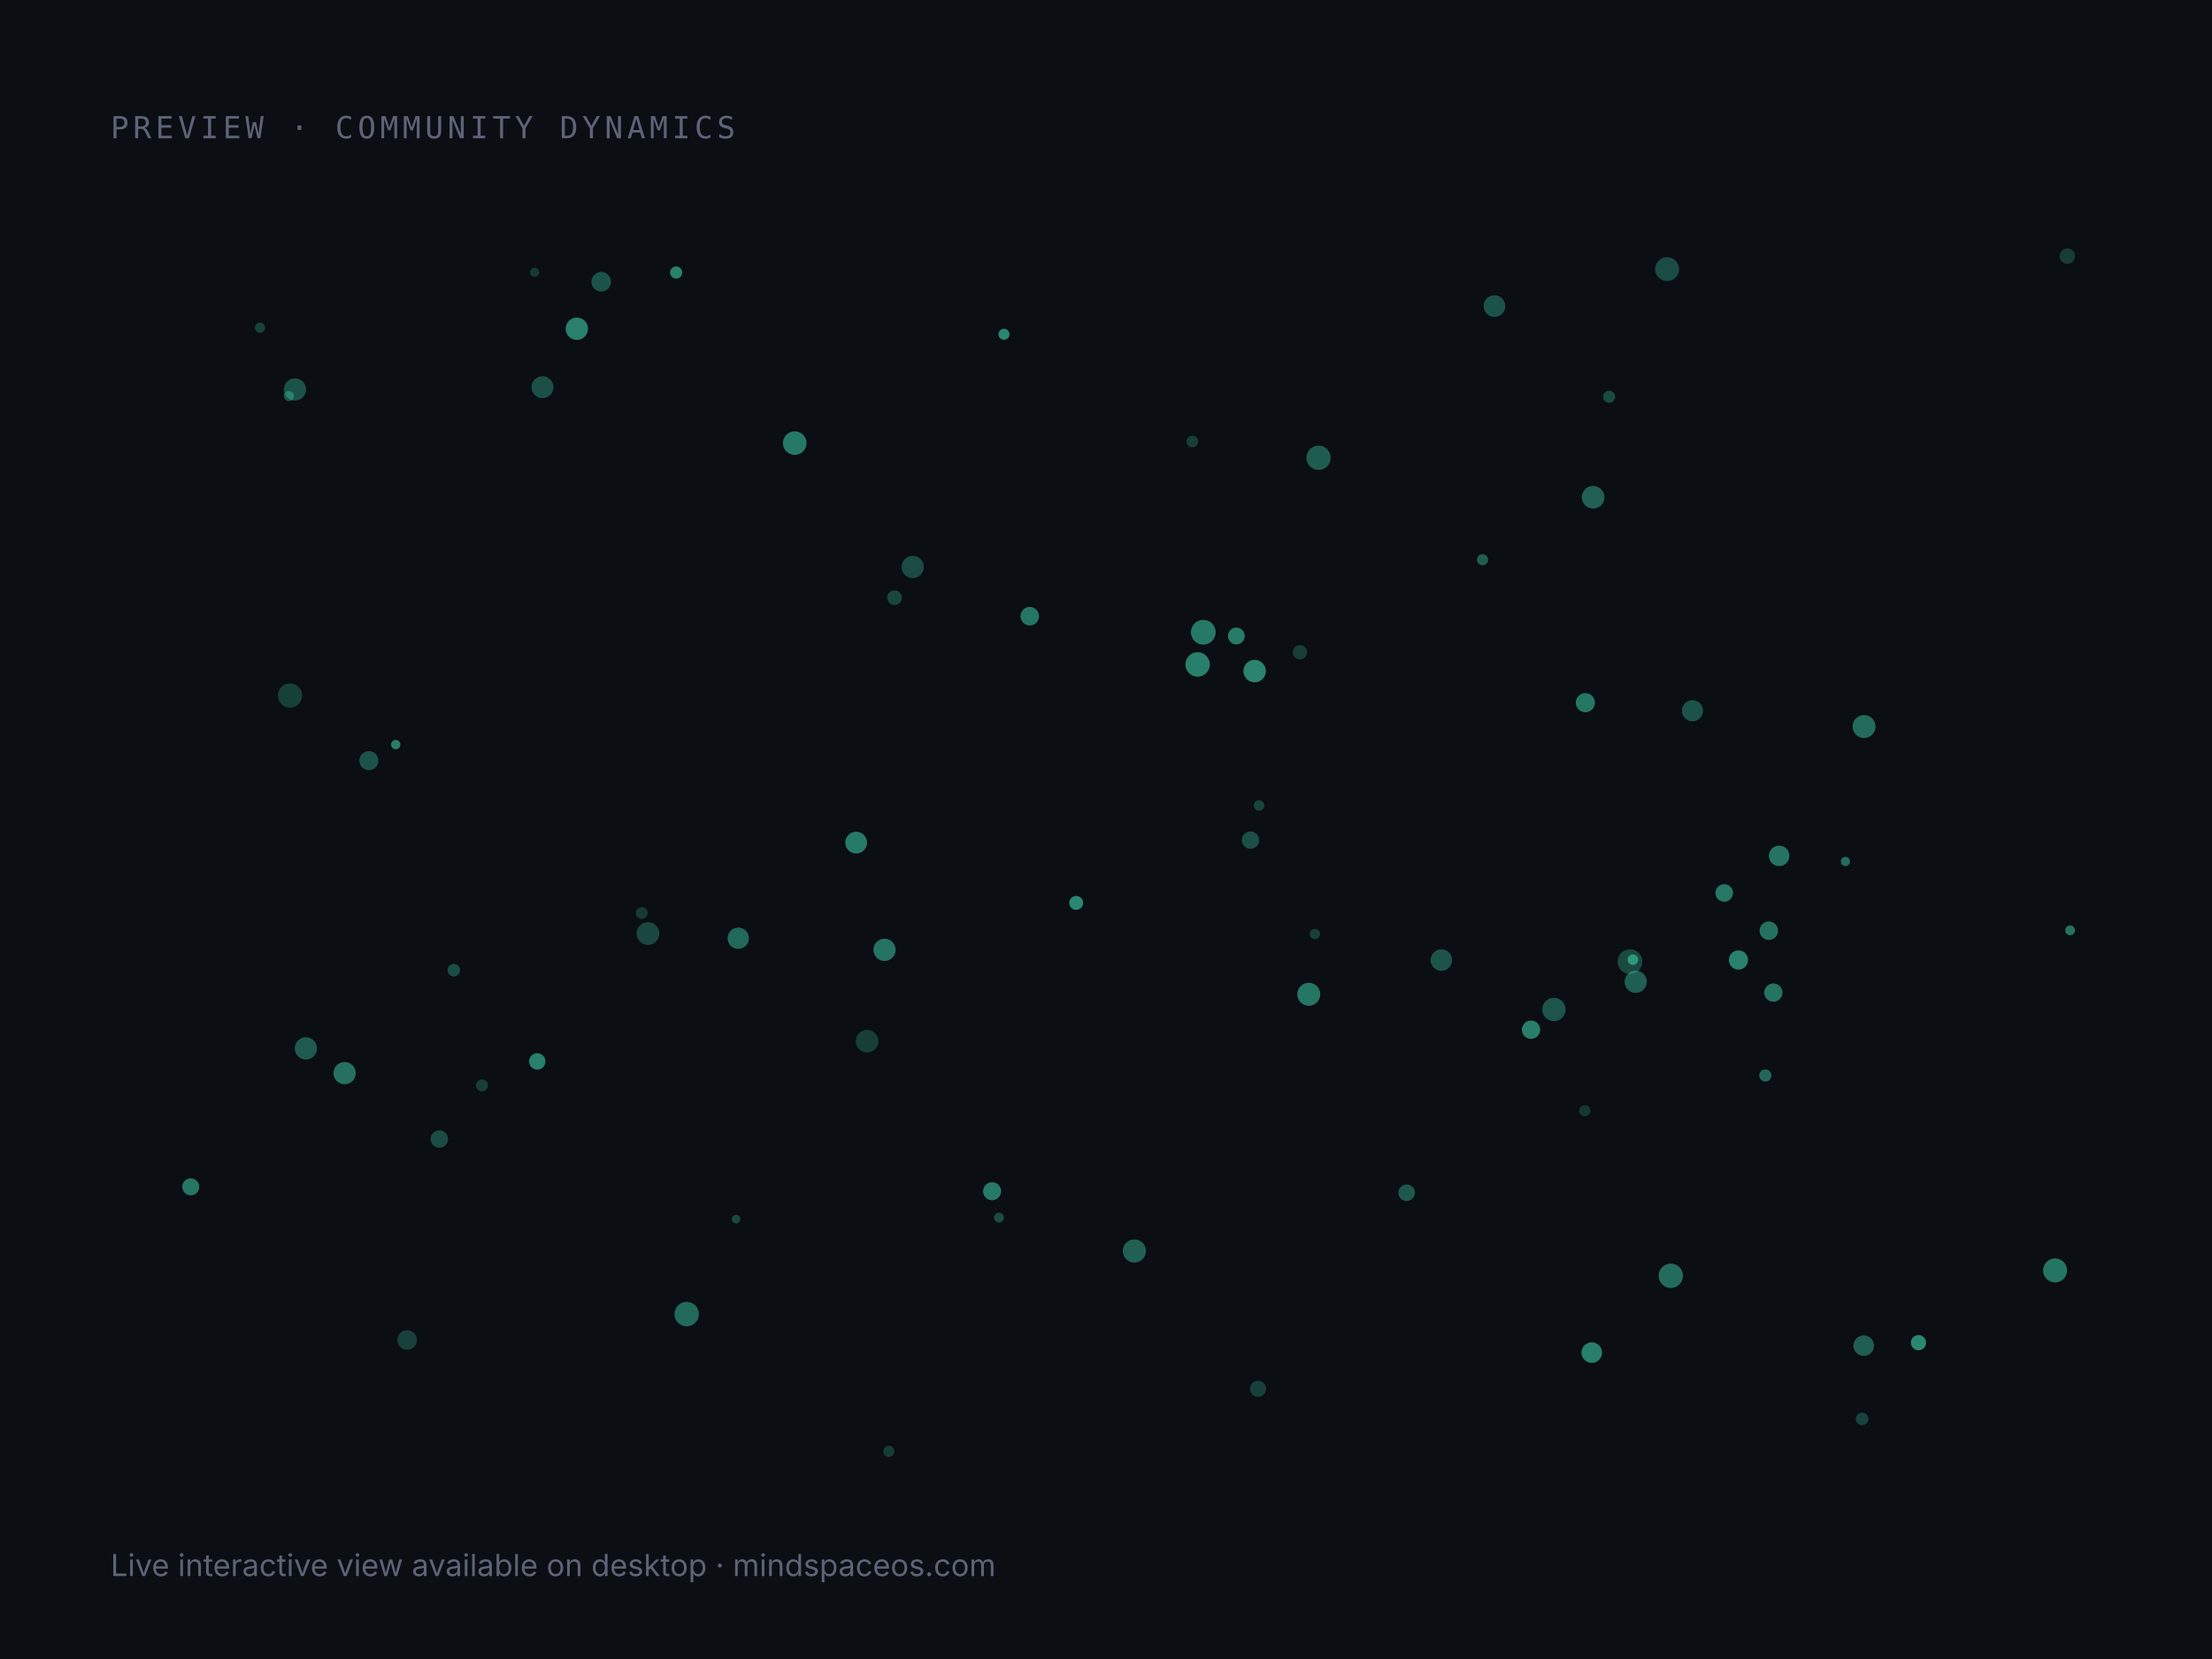
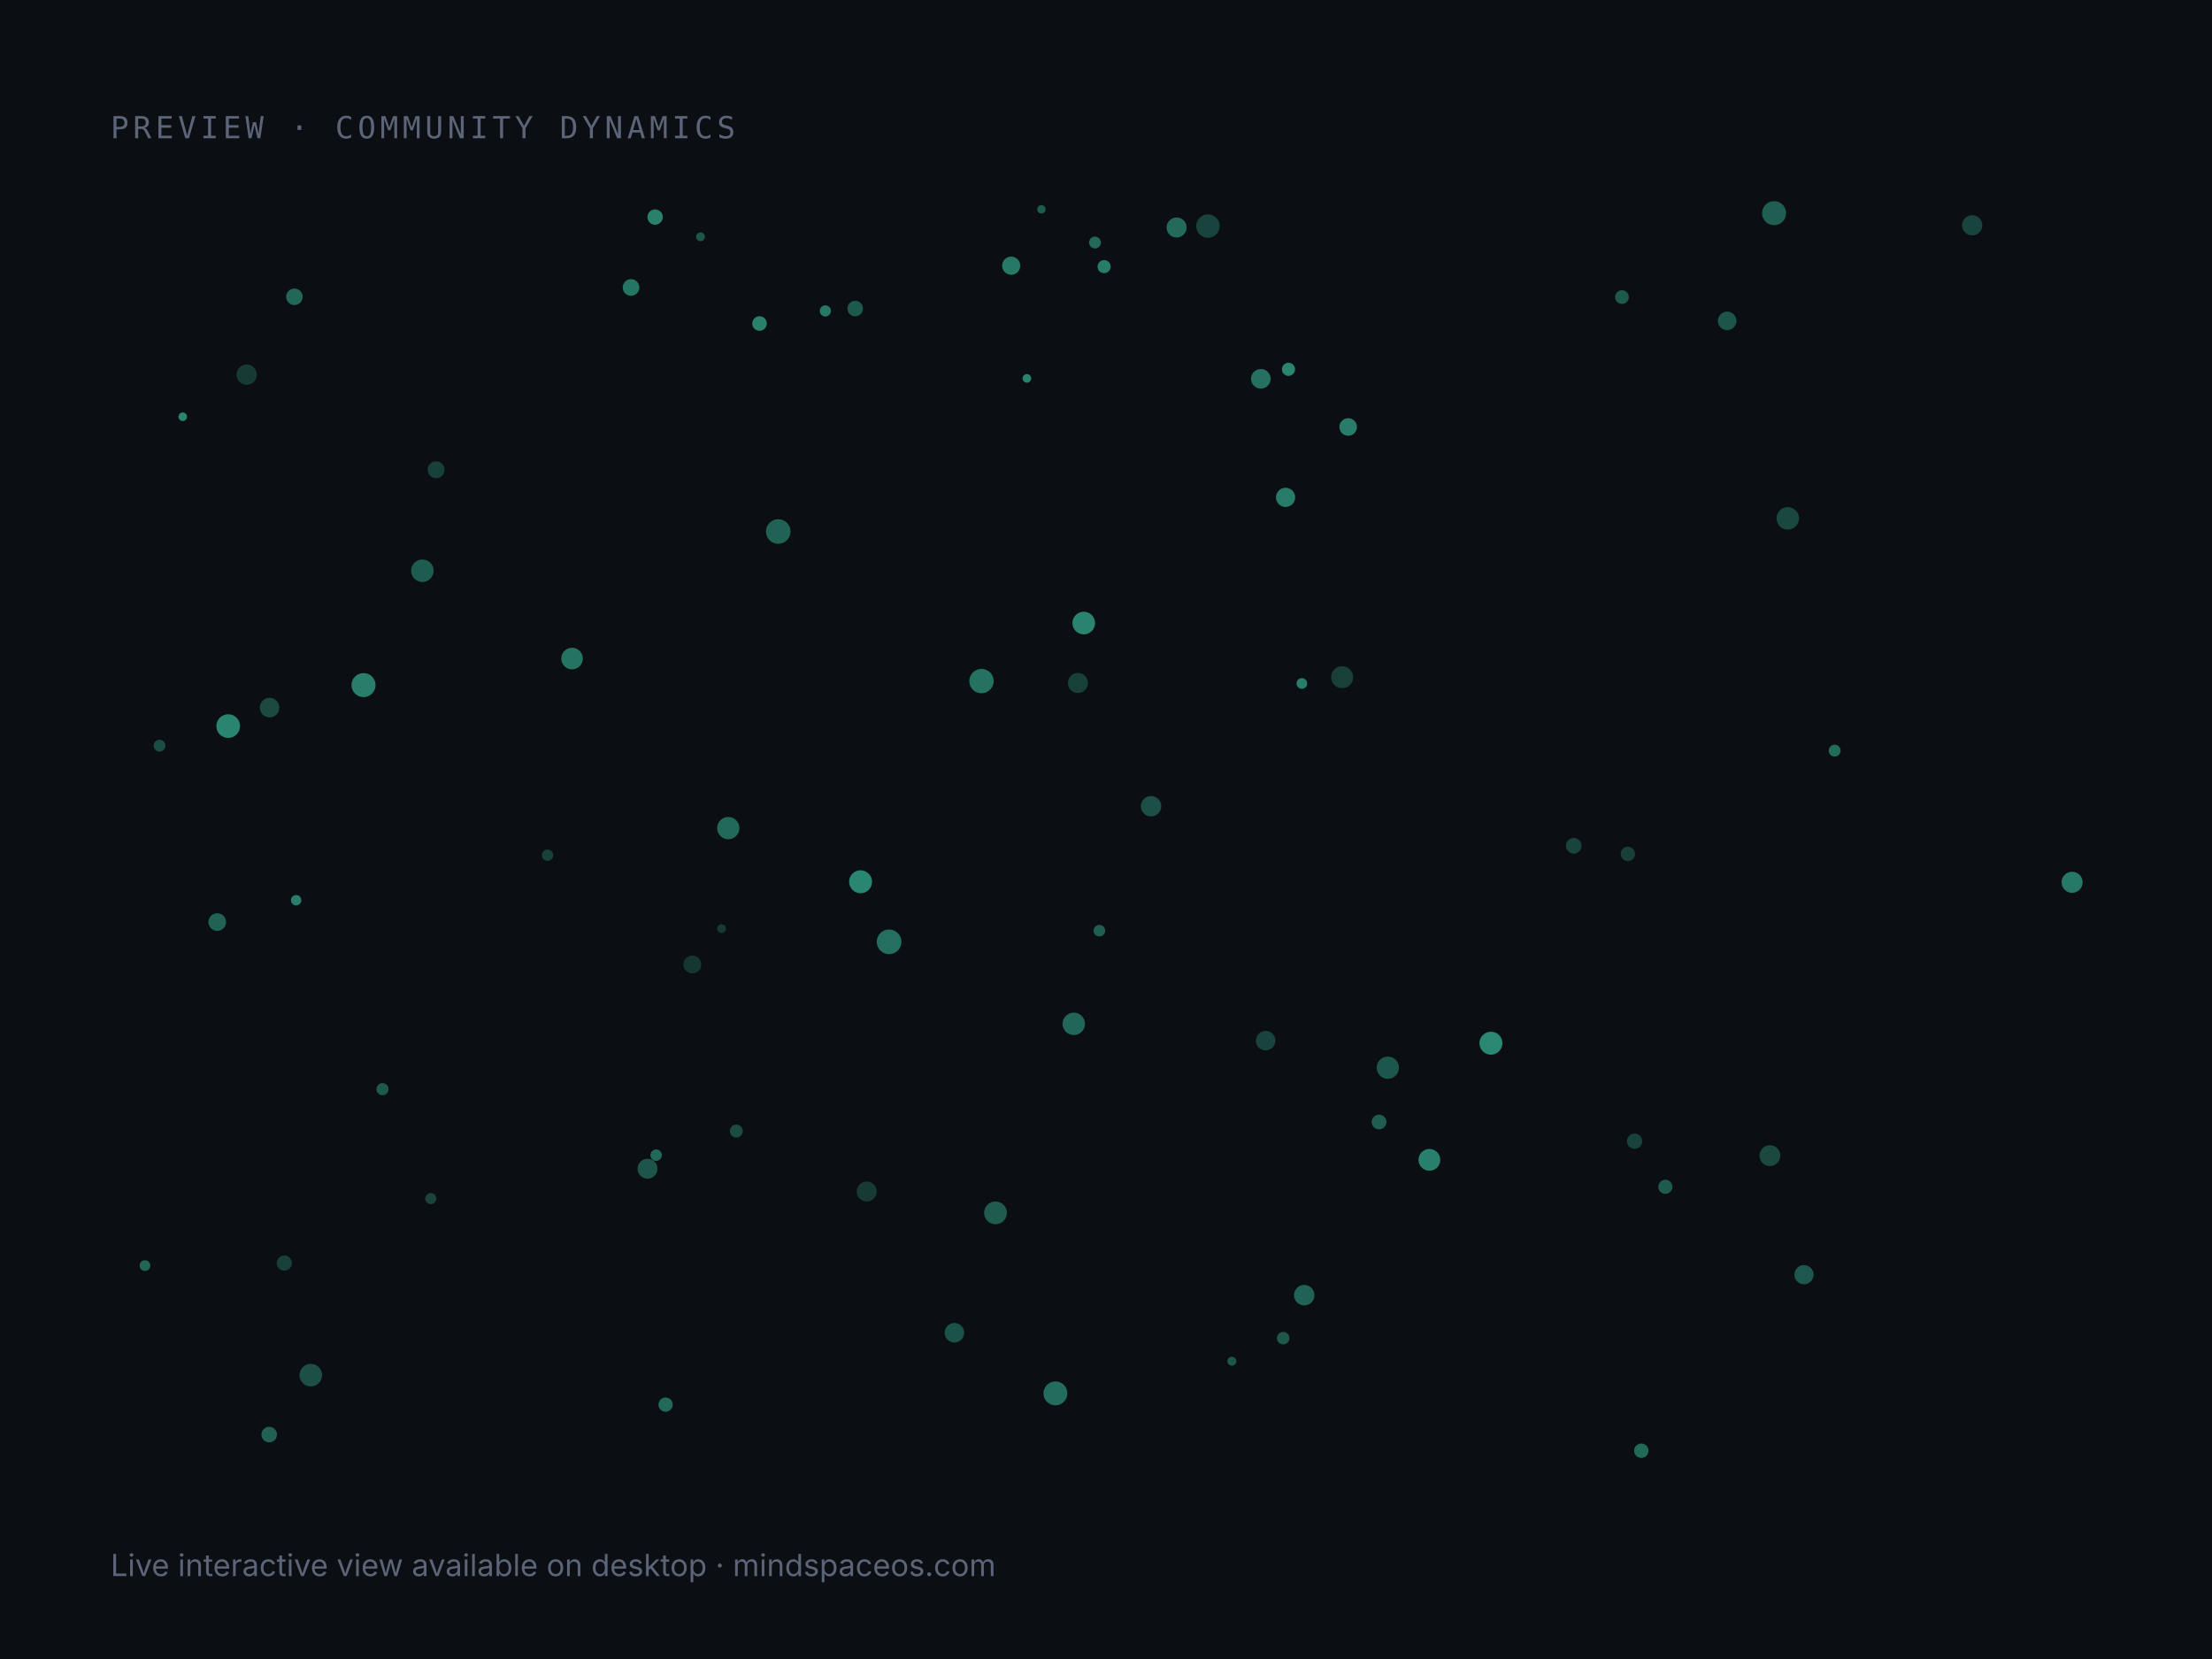
<svg xmlns="http://www.w3.org/2000/svg" viewBox="0 0 1600 1200" preserveAspectRatio="xMidYMid meet">
  <rect width="1600" height="1200" fill="#0B0E13" />
-   <circle cx="496.685" cy="950.517" r="8.86" fill="#3FD8B0" opacity="0.451" />
-   <circle cx="1146.738" cy="508.261" r="6.941" fill="#3FD8B0" opacity="0.512" />
-   <circle cx="894.281" cy="460.027" r="6.087" fill="#3FD8B0" opacity="0.545" />
-   <circle cx="946.674" cy="719.196" r="8.339" fill="#3FD8B0" opacity="0.514" />
-   <circle cx="1205.852" cy="194.691" r="8.655" fill="#3FD8B0" opacity="0.305" />
-   <circle cx="726.2" cy="241.779" r="3.99" fill="#3FD8B0" opacity="0.593" />
-   <circle cx="317.78" cy="823.889" r="6.317" fill="#3FD8B0" opacity="0.308" />
-   <circle cx="294.487" cy="969.243" r="7.097" fill="#3FD8B0" opacity="0.256" />
-   <circle cx="647.045" cy="432.328" r="5.332" fill="#3FD8B0" opacity="0.281" />
-   <circle cx="208.957" cy="286.518" r="3.707" fill="#3FD8B0" opacity="0.345" />
-   <circle cx="574.856" cy="320.507" r="8.55" fill="#3FD8B0" opacity="0.528" />
-   <circle cx="468.688" cy="675.227" r="8.221" fill="#3FD8B0" opacity="0.284" />
-   <circle cx="348.621" cy="785.101" r="4.324" fill="#3FD8B0" opacity="0.239" />
-   <circle cx="1348.077" cy="973.346" r="7.442" fill="#3FD8B0" opacity="0.4" />
-   <circle cx="249.277" cy="776.233" r="8.077" fill="#3FD8B0" opacity="0.488" />
-   <circle cx="722.57" cy="880.732" r="3.557" fill="#3FD8B0" opacity="0.305" />
-   <circle cx="534.004" cy="678.645" r="7.72" fill="#3FD8B0" opacity="0.449" />
-   <circle cx="642.943" cy="1049.772" r="4.029" fill="#3FD8B0" opacity="0.227" />
-   <circle cx="209.774" cy="503.118" r="8.8" fill="#3FD8B0" opacity="0.246" />
-   <circle cx="627.166" cy="753.115" r="8.185" fill="#3FD8B0" opacity="0.239" />
-   <circle cx="660.172" cy="410.106" r="8.059" fill="#3FD8B0" opacity="0.304" />
-   <circle cx="1247.172" cy="645.904" r="6.367" fill="#3FD8B0" opacity="0.523" />
-   <circle cx="532.43" cy="881.839" r="3.092" fill="#3FD8B0" opacity="0.292" />
-   <circle cx="820.53" cy="904.887" r="8.391" fill="#3FD8B0" opacity="0.411" />
-   <circle cx="286.252" cy="538.572" r="3.373" fill="#3FD8B0" opacity="0.554" />
-   <circle cx="1279.436" cy="673.212" r="6.687" fill="#3FD8B0" opacity="0.492" />
-   <circle cx="1181.104" cy="694.144" r="3.798" fill="#3FD8B0" opacity="0.556" />
-   <circle cx="1123.992" cy="730.175" r="8.454" fill="#3FD8B0" opacity="0.353" />
-   <circle cx="386.705" cy="196.917" r="3.314" fill="#3FD8B0" opacity="0.215" />
-   <circle cx="951.124" cy="675.569" r="3.755" fill="#3FD8B0" opacity="0.24" />
-   <circle cx="862.452" cy="319.356" r="4.262" fill="#3FD8B0" opacity="0.238" />
-   <circle cx="1334.833" cy="623.122" r="3.32" fill="#3FD8B0" opacity="0.473" />
-   <circle cx="417.238" cy="237.801" r="8.104" fill="#3FD8B0" opacity="0.564" />
-   <circle cx="1276.925" cy="777.906" r="4.42" fill="#3FD8B0" opacity="0.443" />
-   <circle cx="137.986" cy="858.448" r="6.164" fill="#3FD8B0" opacity="0.513" />
-   <circle cx="717.614" cy="861.635" r="6.536" fill="#3FD8B0" opacity="0.536" />
-   <circle cx="1107.443" cy="744.809" r="6.632" fill="#3FD8B0" opacity="0.556" />
-   <circle cx="1072.403" cy="404.865" r="4.029" fill="#3FD8B0" opacity="0.399" />
-   <circle cx="907.508" cy="485.404" r="8.142" fill="#3FD8B0" opacity="0.584" />
-   <circle cx="1146.305" cy="803.426" r="4.083" fill="#3FD8B0" opacity="0.206" />
-   <circle cx="639.799" cy="687.04" r="8.061" fill="#3FD8B0" opacity="0.499" />
-   <circle cx="328.267" cy="701.772" r="4.506" fill="#3FD8B0" opacity="0.323" />
-   <circle cx="221.26" cy="758.346" r="8.069" fill="#3FD8B0" opacity="0.378" />
-   <circle cx="1178.997" cy="695.555" r="8.972" fill="#3FD8B0" opacity="0.292" />
-   <circle cx="744.848" cy="445.705" r="6.7" fill="#3FD8B0" opacity="0.51" />
-   <circle cx="1486.477" cy="918.923" r="8.687" fill="#3FD8B0" opacity="0.51" />
-   <circle cx="392.395" cy="280.056" r="7.943" fill="#3FD8B0" opacity="0.325" />
-   <circle cx="909.965" cy="1004.579" r="5.822" fill="#3FD8B0" opacity="0.253" />
-   <circle cx="866.273" cy="480.605" r="8.864" fill="#3FD8B0" opacity="0.561" />
-   <circle cx="1042.577" cy="694.459" r="7.775" fill="#3FD8B0" opacity="0.351" />
-   <circle cx="870.381" cy="457.322" r="8.966" fill="#3FD8B0" opacity="0.529" />
-   <circle cx="1163.914" cy="286.959" r="4.366" fill="#3FD8B0" opacity="0.294" />
-   <circle cx="489.1" cy="197.136" r="4.41" fill="#3FD8B0" opacity="0.569" />
-   <circle cx="1183.163" cy="710.124" r="8.052" fill="#3FD8B0" opacity="0.403" />
-   <circle cx="1208.536" cy="922.809" r="8.82" fill="#3FD8B0" opacity="0.465" />
-   <circle cx="904.532" cy="607.707" r="6.294" fill="#3FD8B0" opacity="0.318" />
-   <circle cx="1151.36" cy="978.377" r="7.47" fill="#3FD8B0" opacity="0.56" />
-   <circle cx="1080.973" cy="221.406" r="7.856" fill="#3FD8B0" opacity="0.342" />
-   <circle cx="619.274" cy="609.479" r="7.887" fill="#3FD8B0" opacity="0.533" />
-   <circle cx="1387.69" cy="971.187" r="5.503" fill="#3FD8B0" opacity="0.598" />
-   <circle cx="1152.35" cy="359.673" r="8.202" fill="#3FD8B0" opacity="0.41" />
-   <circle cx="778.418" cy="653.093" r="5.052" fill="#3FD8B0" opacity="0.595" />
-   <circle cx="1286.896" cy="619.056" r="7.419" fill="#3FD8B0" opacity="0.503" />
-   <circle cx="266.802" cy="550.208" r="6.889" fill="#3FD8B0" opacity="0.342" />
-   <circle cx="188.057" cy="237.007" r="3.684" fill="#3FD8B0" opacity="0.258" />
-   <circle cx="464.199" cy="660.438" r="4.277" fill="#3FD8B0" opacity="0.218" />
-   <circle cx="1348.334" cy="525.519" r="8.322" fill="#3FD8B0" opacity="0.465" />
-   <circle cx="388.607" cy="767.745" r="5.94" fill="#3FD8B0" opacity="0.563" />
-   <circle cx="1224.227" cy="514.089" r="7.632" fill="#3FD8B0" opacity="0.342" />
-   <circle cx="910.718" cy="582.608" r="3.818" fill="#3FD8B0" opacity="0.27" />
-   <circle cx="1282.729" cy="717.969" r="6.61" fill="#3FD8B0" opacity="0.506" />
-   <circle cx="1497.385" cy="672.927" r="3.558" fill="#3FD8B0" opacity="0.496" />
-   <circle cx="1017.451" cy="862.744" r="5.993" fill="#3FD8B0" opacity="0.367" />
-   <circle cx="953.728" cy="331.132" r="8.798" fill="#3FD8B0" opacity="0.385" />
-   <circle cx="1257.473" cy="694.388" r="6.966" fill="#3FD8B0" opacity="0.569" />
-   <circle cx="213.337" cy="281.735" r="8.043" fill="#3FD8B0" opacity="0.341" />
-   <circle cx="940.28" cy="471.759" r="5.203" fill="#3FD8B0" opacity="0.236" />
-   <circle cx="1495.347" cy="185.272" r="5.562" fill="#3FD8B0" opacity="0.233" />
-   <circle cx="1346.924" cy="1026.343" r="4.574" fill="#3FD8B0" opacity="0.261" />
-   <circle cx="434.885" cy="203.811" r="7.103" fill="#3FD8B0" opacity="0.342" />
+   <circle cx="1003.846" cy="772.302" r="8.083" fill="#3FD8B0" opacity="0.357" />
+   <circle cx="1283.251" cy="154.194" r="8.714" fill="#3FD8B0" opacity="0.395" />
+   <circle cx="474.608" cy="835.565" r="4.142" fill="#3FD8B0" opacity="0.449" />
+   <circle cx="975.179" cy="308.849" r="6.35" fill="#3FD8B0" opacity="0.548" />
+   <circle cx="1249.288" cy="232.119" r="6.727" fill="#3FD8B0" opacity="0.353" />
+   <circle cx="1138.334" cy="611.772" r="5.655" fill="#3FD8B0" opacity="0.268" />
+   <circle cx="1498.812" cy="638.185" r="7.633" fill="#3FD8B0" opacity="0.529" />
+   <circle cx="792.026" cy="175.44" r="4.288" fill="#3FD8B0" opacity="0.447" />
+   <circle cx="1187.214" cy="1049.363" r="5.221" fill="#3FD8B0" opacity="0.447" />
+   <circle cx="132.178" cy="301.438" r="3.11" fill="#3FD8B0" opacity="0.586" />
+   <circle cx="1204.598" cy="858.449" r="5.121" fill="#3FD8B0" opacity="0.376" />
+   <circle cx="763.411" cy="1007.87" r="8.657" fill="#3FD8B0" opacity="0.474" />
+   <circle cx="262.956" cy="495.549" r="8.715" fill="#3FD8B0" opacity="0.557" />
+   <circle cx="873.748" cy="163.524" r="8.5" fill="#3FD8B0" opacity="0.269" />
+   <circle cx="1173.218" cy="214.868" r="4.956" fill="#3FD8B0" opacity="0.373" />
+   <circle cx="526.79" cy="598.992" r="8.073" fill="#3FD8B0" opacity="0.452" />
+   <circle cx="1177.48" cy="617.656" r="5.204" fill="#3FD8B0" opacity="0.249" />
+   <circle cx="276.676" cy="787.833" r="4.397" fill="#3FD8B0" opacity="0.368" />
+   <circle cx="165.061" cy="525.203" r="8.571" fill="#3FD8B0" opacity="0.588" />
+   <circle cx="851.067" cy="164.561" r="7.257" fill="#3FD8B0" opacity="0.454" />
+   <circle cx="396.049" cy="618.606" r="4.107" fill="#3FD8B0" opacity="0.257" />
+   <circle cx="194.723" cy="1037.665" r="5.629" fill="#3FD8B0" opacity="0.409" />
+   <circle cx="943.391" cy="936.829" r="7.411" fill="#3FD8B0" opacity="0.419" />
+   <circle cx="776.691" cy="740.573" r="8.124" fill="#3FD8B0" opacity="0.437" />
+   <circle cx="783.905" cy="450.673" r="8.207" fill="#3FD8B0" opacity="0.581" />
+   <circle cx="195.005" cy="511.849" r="7.063" fill="#3FD8B0" opacity="0.293" />
+   <circle cx="912.01" cy="274.017" r="7.111" fill="#3FD8B0" opacity="0.486" />
+   <circle cx="562.931" cy="384.46" r="8.906" fill="#3FD8B0" opacity="0.416" />
+   <circle cx="626.937" cy="861.829" r="7.252" fill="#3FD8B0" opacity="0.217" />
+   <circle cx="532.593" cy="818.116" r="4.682" fill="#3FD8B0" opacity="0.304" />
+   <circle cx="413.772" cy="476.354" r="7.81" fill="#3FD8B0" opacity="0.506" />
+   <circle cx="932.007" cy="267.133" r="4.765" fill="#3FD8B0" opacity="0.583" />
+   <circle cx="205.659" cy="913.616" r="5.482" fill="#3FD8B0" opacity="0.252" />
+   <circle cx="500.791" cy="697.646" r="6.471" fill="#3FD8B0" opacity="0.203" />
+   <circle cx="1182.35" cy="825.464" r="5.513" fill="#3FD8B0" opacity="0.258" />
+   <circle cx="481.46" cy="1015.99" r="5.167" fill="#3FD8B0" opacity="0.451" />
+   <circle cx="224.806" cy="994.684" r="8.173" fill="#3FD8B0" opacity="0.325" />
+   <circle cx="115.422" cy="539.378" r="4.276" fill="#3FD8B0" opacity="0.31" />
+   <circle cx="315.429" cy="339.786" r="6.117" fill="#3FD8B0" opacity="0.253" />
+   <circle cx="1033.919" cy="838.951" r="7.898" fill="#3FD8B0" opacity="0.559" />
+   <circle cx="970.803" cy="489.839" r="7.965" fill="#3FD8B0" opacity="0.247" />
+   <circle cx="214.199" cy="651.17" r="3.767" fill="#3FD8B0" opacity="0.555" />
+   <circle cx="305.527" cy="412.83" r="8.157" fill="#3FD8B0" opacity="0.386" />
+   <circle cx="468.384" cy="845.364" r="7.213" fill="#3FD8B0" opacity="0.354" />
+   <circle cx="941.684" cy="494.379" r="3.871" fill="#3FD8B0" opacity="0.555" />
+   <circle cx="549.373" cy="234.001" r="5.281" fill="#3FD8B0" opacity="0.563" />
+   <circle cx="891.045" cy="984.603" r="3.233" fill="#3FD8B0" opacity="0.358" />
+   <circle cx="473.855" cy="157.02" r="5.557" fill="#3FD8B0" opacity="0.568" />
+   <circle cx="596.978" cy="224.906" r="4.028" fill="#3FD8B0" opacity="0.529" />
+   <circle cx="456.446" cy="207.918" r="6.024" fill="#3FD8B0" opacity="0.509" />
+   <circle cx="731.434" cy="192.187" r="6.582" fill="#3FD8B0" opacity="0.527" />
+   <circle cx="753.297" cy="151.392" r="3.029" fill="#3FD8B0" opacity="0.386" />
+   <circle cx="521.887" cy="671.722" r="3.224" fill="#3FD8B0" opacity="0.214" />
+   <circle cx="311.592" cy="866.973" r="4.03" fill="#3FD8B0" opacity="0.263" />
+   <circle cx="929.891" cy="359.766" r="6.954" fill="#3FD8B0" opacity="0.544" />
+   <circle cx="506.683" cy="171.284" r="3.203" fill="#3FD8B0" opacity="0.354" />
+   <circle cx="643.107" cy="681.246" r="8.939" fill="#3FD8B0" opacity="0.482" />
+   <circle cx="618.589" cy="223.198" r="5.622" fill="#3FD8B0" opacity="0.372" />
+   <circle cx="212.956" cy="214.683" r="5.992" fill="#3FD8B0" opacity="0.44" />
+   <circle cx="690.342" cy="964.01" r="7.069" fill="#3FD8B0" opacity="0.343" />
+   <circle cx="104.861" cy="915.438" r="3.884" fill="#3FD8B0" opacity="0.432" />
+   <circle cx="622.474" cy="637.806" r="8.306" fill="#3FD8B0" opacity="0.591" />
+   <circle cx="1327.072" cy="542.951" r="4.306" fill="#3FD8B0" opacity="0.458" />
+   <circle cx="1293.141" cy="374.944" r="8.152" fill="#3FD8B0" opacity="0.285" />
+   <circle cx="720.076" cy="877.299" r="8.252" fill="#3FD8B0" opacity="0.379" />
+   <circle cx="928.158" cy="967.951" r="4.534" fill="#3FD8B0" opacity="0.364" />
+   <circle cx="915.483" cy="752.728" r="7.068" fill="#3FD8B0" opacity="0.27" />
+   <circle cx="779.699" cy="493.996" r="7.291" fill="#3FD8B0" opacity="0.245" />
+   <circle cx="1304.868" cy="922.002" r="6.951" fill="#3FD8B0" opacity="0.364" />
+   <circle cx="1426.544" cy="162.958" r="7.324" fill="#3FD8B0" opacity="0.272" />
+   <circle cx="1280.239" cy="835.89" r="7.539" fill="#3FD8B0" opacity="0.29" />
+   <circle cx="798.629" cy="192.865" r="4.751" fill="#3FD8B0" opacity="0.548" />
+   <circle cx="795.198" cy="673.19" r="4.212" fill="#3FD8B0" opacity="0.391" />
+   <circle cx="157.137" cy="666.966" r="6.388" fill="#3FD8B0" opacity="0.42" />
+   <circle cx="709.923" cy="492.653" r="8.829" fill="#3FD8B0" opacity="0.494" />
+   <circle cx="1078.435" cy="754.573" r="8.323" fill="#3FD8B0" opacity="0.594" />
+   <circle cx="997.501" cy="811.582" r="5.332" fill="#3FD8B0" opacity="0.388" />
+   <circle cx="742.77" cy="273.695" r="3.117" fill="#3FD8B0" opacity="0.581" />
+   <circle cx="178.41" cy="270.997" r="7.359" fill="#3FD8B0" opacity="0.217" />
+   <circle cx="832.601" cy="583.158" r="7.385" fill="#3FD8B0" opacity="0.319" />
  <text x="80" y="100" fill="#5C6478" font-family="ui-monospace, Menlo, monospace" font-size="22" letter-spacing="3">PREVIEW · COMMUNITY DYNAMICS</text>
  <text x="80" y="1140" fill="#5C6478" font-family="Inter, system-ui, sans-serif" font-size="22">Live interactive view available on desktop · mindspaceos.com</text>
</svg>
